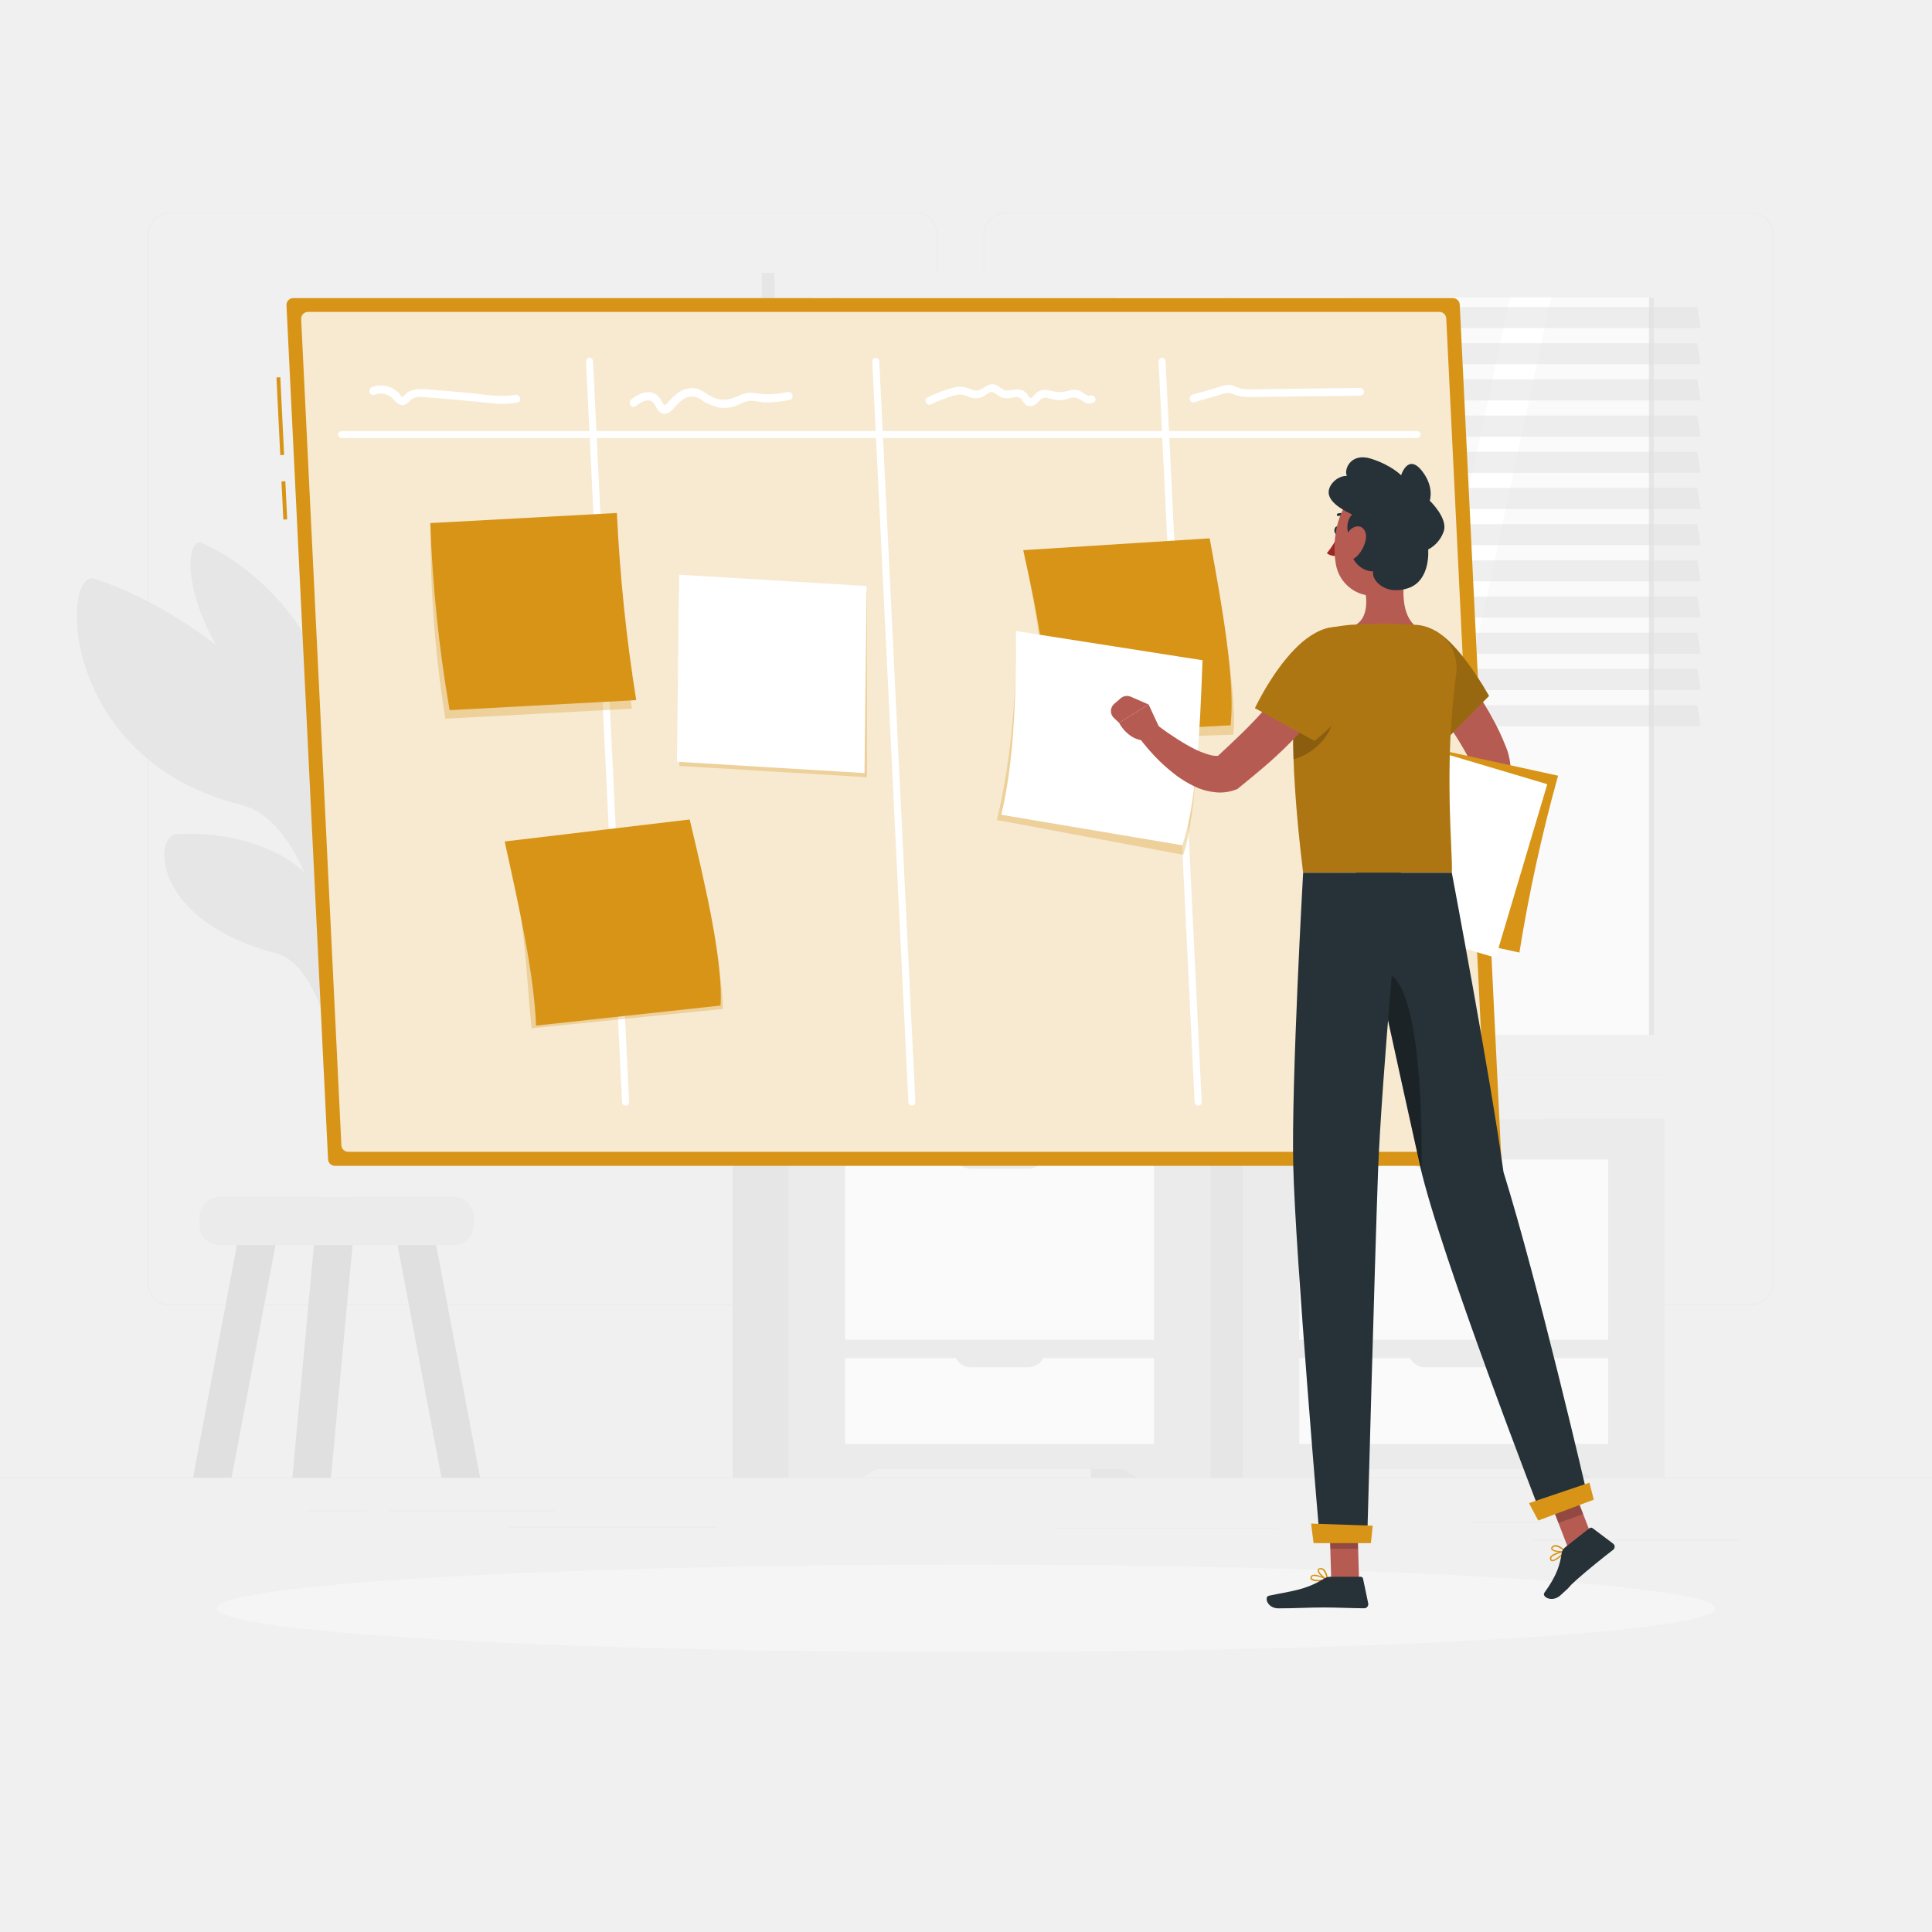
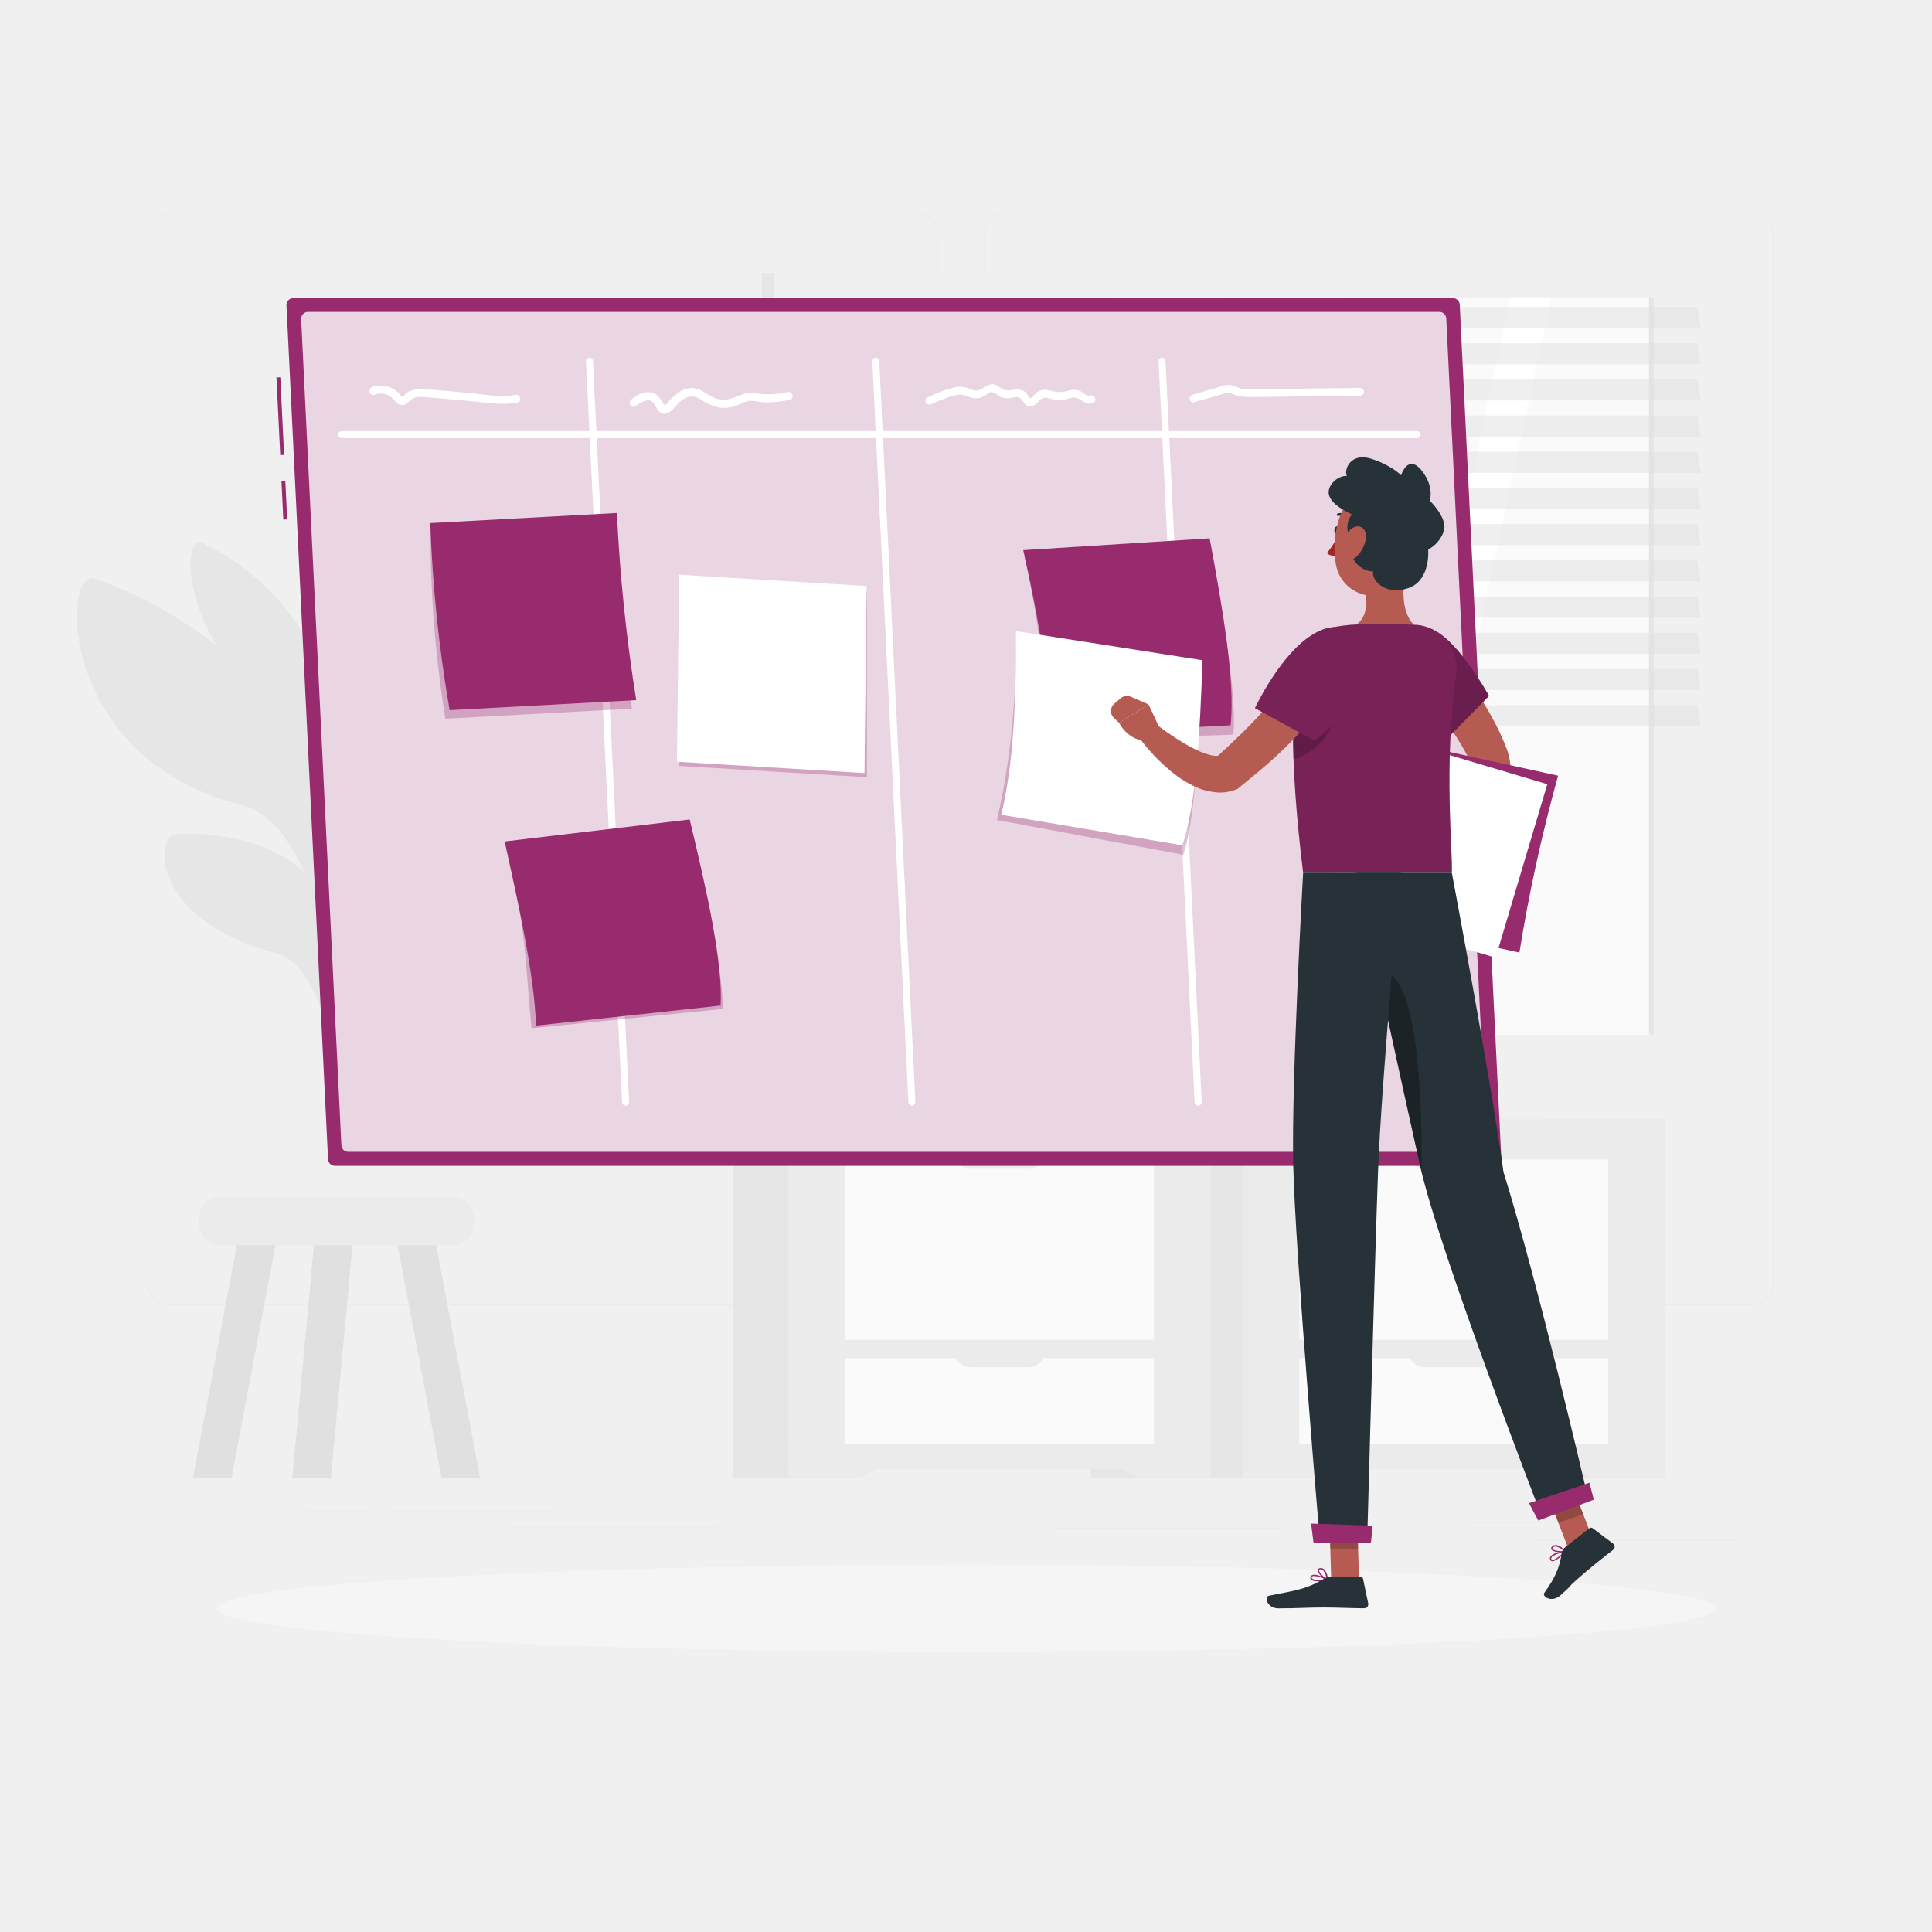
<svg xmlns="http://www.w3.org/2000/svg" viewBox="0 0 500 500">
  <g id="freepik--background-complete--inject-212">
    <rect y="382.4" width="500" height="0.25" style="fill:#ebebeb" />
    <rect x="396.83" y="398.49" width="53.07" height="0.25" style="fill:#ebebeb" />
    <rect x="272.56" y="395.36" width="58.66" height="0.25" style="fill:#ebebeb" />
    <rect x="380.2" y="393.92" width="19.19" height="0.25" style="fill:#ebebeb" />
    <rect x="100.47" y="390.89" width="43.19" height="0.25" style="fill:#ebebeb" />
    <rect x="79.46" y="390.89" width="15.44" height="0.25" style="fill:#ebebeb" />
    <rect x="131.47" y="395.11" width="54.2" height="0.25" style="fill:#ebebeb" />
    <path d="M237,337.8H43.91a5.71,5.71,0,0,1-5.7-5.71V60.66A5.71,5.71,0,0,1,43.91,55H237a5.71,5.71,0,0,1,5.71,5.71V332.09A5.71,5.71,0,0,1,237,337.8ZM43.91,55.2a5.46,5.46,0,0,0-5.45,5.46V332.09a5.46,5.46,0,0,0,5.45,5.46H237a5.47,5.47,0,0,0,5.46-5.46V60.66A5.47,5.47,0,0,0,237,55.2Z" style="fill:#ebebeb" />
    <path d="M453.31,337.8H260.21a5.72,5.72,0,0,1-5.71-5.71V60.66A5.72,5.72,0,0,1,260.21,55h193.1A5.71,5.71,0,0,1,459,60.66V332.09A5.71,5.71,0,0,1,453.31,337.8ZM260.21,55.2a5.47,5.47,0,0,0-5.46,5.46V332.09a5.47,5.47,0,0,0,5.46,5.46h193.1a5.47,5.47,0,0,0,5.46-5.46V60.66a5.47,5.47,0,0,0-5.46-5.46Z" style="fill:#ebebeb" />
    <rect x="51.61" y="309.78" width="70.97" height="12.45" rx="5.12" style="fill:#ebebeb" />
    <polygon points="71.3 322.23 61.31 322.23 49.95 382.4 59.94 382.4 71.3 322.23" style="fill:#e0e0e0" />
    <polygon points="91.24 322.23 81.25 322.23 75.66 382.4 85.65 382.4 91.24 322.23" style="fill:#e0e0e0" />
    <polygon points="102.89 322.23 112.88 322.23 124.25 382.4 114.26 382.4 102.89 322.23" style="fill:#e0e0e0" />
    <rect x="197.16" y="70.65" width="233.65" height="203.55" style="fill:#e6e6e6" />
    <rect x="200.43" y="70.65" width="237.39" height="203.55" style="fill:#f0f0f0" />
    <rect x="197.16" y="274.21" width="233.65" height="3.94" style="fill:#e6e6e6" />
    <rect x="204.17" y="274.21" width="237.39" height="3.94" style="fill:#f0f0f0" />
    <rect x="223.67" y="63.55" width="190.9" height="217.76" transform="translate(491.55 -146.69) rotate(90)" style="fill:#fafafa" />
    <polygon points="279.86 267.88 320.91 76.98 348.1 76.98 307.05 267.88 279.86 267.88" style="fill:#fff" />
    <polygon points="248.12 267.88 289.17 76.98 316.36 76.98 275.31 267.88 248.12 267.88" style="fill:#fff" />
    <path d="M215.37,77.5V255.88c0,.29.36.52.8.52h1.06c.44,0,.8-.23.8-.52V77.5c0-.29-.36-.52-.8-.52h-1.06C215.73,77,215.37,77.21,215.37,77.5Z" style="fill:#f0f0f0" />
    <polygon points="349.78 267.88 390.83 76.98 401.43 76.98 360.38 267.88 349.78 267.88" style="fill:#fff" />
    <rect x="331.93" y="171.81" width="190.9" height="1.25" transform="translate(599.81 -254.95) rotate(90)" style="fill:#e6e6e6" />
    <polygon points="440.14 84.9 206.49 84.9 205.58 79.44 439.24 79.44 440.14 84.9" style="fill:#e0e0e0;opacity:0.5" />
    <polygon points="440.14 103.64 206.49 103.64 205.58 98.17 439.24 98.17 440.14 103.64" style="fill:#e0e0e0;opacity:0.5" />
    <polygon points="440.14 122.37 206.49 122.37 205.58 116.91 439.24 116.91 440.14 122.37" style="fill:#e0e0e0;opacity:0.5" />
    <polygon points="440.14 141.11 206.49 141.11 205.58 135.65 439.24 135.65 440.14 141.11" style="fill:#e0e0e0;opacity:0.5" />
    <polygon points="440.14 159.84 206.49 159.84 205.58 154.38 439.24 154.38 440.14 159.84" style="fill:#e0e0e0;opacity:0.5" />
    <polygon points="440.14 178.58 206.49 178.58 205.58 173.12 439.24 173.12 440.14 178.58" style="fill:#e0e0e0;opacity:0.5" />
    <polygon points="440.14 94.27 206.49 94.27 205.58 88.81 439.24 88.81 440.14 94.27" style="fill:#e0e0e0;opacity:0.5" />
    <polygon points="440.14 113 206.49 113 205.58 107.54 439.24 107.54 440.14 113" style="fill:#e0e0e0;opacity:0.5" />
    <polygon points="440.14 131.74 206.49 131.74 205.58 126.28 439.24 126.28 440.14 131.74" style="fill:#e0e0e0;opacity:0.5" />
    <polygon points="440.14 150.47 206.49 150.47 205.58 145.01 439.24 145.01 440.14 150.47" style="fill:#e0e0e0;opacity:0.5" />
    <polygon points="440.14 169.21 206.49 169.21 205.58 163.75 439.24 163.75 440.14 169.21" style="fill:#e0e0e0;opacity:0.5" />
    <polygon points="440.14 187.95 206.49 187.95 205.58 182.49 439.24 182.49 440.14 187.95" style="fill:#e0e0e0;opacity:0.5" />
    <rect x="399.87" y="289.64" width="30.94" height="92.76" style="fill:#e6e6e6" />
    <polygon points="411.96 382.4 430.81 382.4 430.81 371.75 392.2 371.75 411.96 382.4" style="fill:#ebebeb" />
    <rect x="307.13" y="289.64" width="30.94" height="92.76" style="fill:#e6e6e6" />
    <rect x="321.63" y="289.64" width="109.18" height="90.55" style="fill:#ebebeb" />
    <polygon points="340.48 382.4 321.63 382.4 321.63 371.75 360.24 371.75 340.48 382.4" style="fill:#ebebeb" />
    <rect x="336.25" y="300.08" width="79.94" height="46.65" style="fill:#fafafa" />
    <rect x="336.25" y="351.48" width="79.94" height="22.2" style="fill:#fafafa" />
    <path d="M383.67,302.46h-14.9a4.3,4.3,0,0,1-4.29-4.3H388A4.3,4.3,0,0,1,383.67,302.46Z" style="fill:#ebebeb" />
    <path d="M383.67,353.85h-14.9a4.29,4.29,0,0,1-4.29-4.29H388A4.29,4.29,0,0,1,383.67,353.85Z" style="fill:#ebebeb" />
    <rect x="282.32" y="289.64" width="30.94" height="92.76" style="fill:#e6e6e6" />
    <polygon points="294.42 382.4 313.26 382.4 313.26 371.75 274.66 371.75 294.42 382.4" style="fill:#ebebeb" />
    <rect x="189.59" y="289.64" width="30.94" height="92.76" style="fill:#e6e6e6" />
    <rect x="204.09" y="289.64" width="109.18" height="90.55" style="fill:#ebebeb" />
    <polygon points="222.93 382.4 204.09 382.4 204.09 371.75 242.69 371.75 222.93 382.4" style="fill:#ebebeb" />
    <rect x="218.71" y="300.08" width="79.94" height="46.65" style="fill:#fafafa" />
    <rect x="218.71" y="351.48" width="79.94" height="22.2" style="fill:#fafafa" />
    <path d="M266.12,302.46H251.23a4.31,4.31,0,0,1-4.3-4.3h23.49A4.3,4.3,0,0,1,266.12,302.46Z" style="fill:#ebebeb" />
    <path d="M266.12,353.85H251.23a4.3,4.3,0,0,1-4.3-4.29h23.49A4.29,4.29,0,0,1,266.12,353.85Z" style="fill:#ebebeb" />
    <rect x="204.41" y="285.74" width="226.4" height="3.89" transform="translate(635.22 575.38) rotate(180)" style="fill:#f0f0f0" />
    <rect x="189.59" y="285.74" width="14.82" height="3.89" style="fill:#e0e0e0" />
    <path d="M84.39,294.88c-1.41-36.34-2.91-72.47.17-90.7l5-3.54s-1.1,3.39-1.68,59.07-1.29,26.9-.68,35.17Z" style="fill:#e6e6e6" />
    <path d="M92.47,166c7.73-20.14,25.74-39.59,45.3-47.55,7.68-3.12-3.38,65.57-31.23,70-13.6,2.16-17.84,37-20.13,53.7C85.63,209.25,84.74,186.14,92.47,166Z" style="fill:#e6e6e6" />
    <path d="M90.82,217.13c5.44-8.62,14.33-20.7,27.32-20.71,14.72,0,1.84,24.24-15.47,32-8.45,3.78-15.5,15.78-17.33,23.3C85.5,236.47,85.38,225.75,90.82,217.13Z" style="fill:#e6e6e6" />
    <path d="M77.58,191.07c-9.46-16.76-30.54-33.62-53-41.29-8.81-3-9.68,46.64,37.82,58.52,15.35,3.84,21.5,31,24.68,44.66C86.83,226.43,87,207.83,77.58,191.07Z" style="fill:#e6e6e6" />
    <path d="M82.76,230.81c-6-10.68-22.42-15.9-37.16-14.9-5.78.39-6.42,22.31,25.77,30.78,9.76,2.57,13.7,19.76,15.73,28.46C86.93,258.25,88.78,241.5,82.76,230.81Z" style="fill:#e6e6e6" />
    <path d="M83.38,174.38c-4.69-14.94-18.5-28.33-31.17-33.86-5-2.17-6.51,22.6,20.7,46.85,8.25,7.36,10.85,28.79,12.2,39.65C85.72,207.63,88.07,189.32,83.38,174.38Z" style="fill:#e6e6e6" />
    <path d="M85.86,309.78h0c-9.9,0-18.08-.72-18.64-14.11L65.57,278.1h40.59l-1.65,17.57C103.94,309.06,95.76,309.78,85.86,309.78Z" style="fill:#f0f0f0" />
    <polygon points="106.31 285.34 65.42 285.34 64.25 277.11 107.48 277.11 106.31 285.34" style="fill:#f0f0f0" />
  </g>
  <g id="freepik--Shadow--inject-212">
    <ellipse id="freepik--path--inject-212" cx="250" cy="416.24" rx="193.89" ry="11.32" style="fill:#f5f5f5" />
  </g>
  <g id="freepik--Board--inject-212">
-     <rect x="72.03" y="97.65" width="1" height="20.13" transform="translate(-5.15 3.65) rotate(-2.79)" style="fill:#D89417" />
-     <rect x="73.09" y="124.55" width="1" height="9.89" transform="translate(-6.22 3.74) rotate(-2.79)" style="fill:#D89417" />
-     <path d="M386.74,301.72H86.67A1.78,1.78,0,0,1,84.9,300L74.14,79a1.77,1.77,0,0,1,1.77-1.85H376a1.78,1.78,0,0,1,1.78,1.68l10.76,221.08A1.78,1.78,0,0,1,386.74,301.72Z" style="fill:#D89417" />
+     <rect x="72.03" y="97.65" width="1" height="20.13" transform="translate(-5.15 3.65) rotate(-2.79)" style="fill:#972b6e" />
+     <rect x="73.09" y="124.55" width="1" height="9.89" transform="translate(-6.22 3.74) rotate(-2.79)" style="fill:#972b6e" />
+     <path d="M386.74,301.72H86.67A1.78,1.78,0,0,1,84.9,300L74.14,79a1.77,1.77,0,0,1,1.77-1.85H376a1.78,1.78,0,0,1,1.78,1.68l10.76,221.08A1.78,1.78,0,0,1,386.74,301.72Z" style="fill:#972b6e" />
    <path d="M88.35,296.4,77.94,82.58a1.78,1.78,0,0,1,1.77-1.86H372.52a1.77,1.77,0,0,1,1.77,1.69L384.7,296.23a1.77,1.77,0,0,1-1.77,1.86H90.12A1.78,1.78,0,0,1,88.35,296.4Z" style="fill:#fff;opacity:0.8" />
    <path d="M161.9,286.14a.92.92,0,0,1-.91-.86L151.66,93.62a.91.91,0,1,1,1.81-.08l9.34,191.65a.91.91,0,0,1-.87.95Z" style="fill:#fff" />
    <path d="M310.08,286.14a.92.92,0,0,1-.91-.86L299.84,93.62a.91.91,0,1,1,1.81-.08L311,285.19a.91.91,0,0,1-.87.95Z" style="fill:#fff" />
    <path d="M236,286.14a.92.92,0,0,1-.91-.86L225.75,93.62a.91.91,0,1,1,1.81-.08l9.33,191.65a.9.9,0,0,1-.86.95Z" style="fill:#fff" />
    <path d="M366.64,113.37H88.51a.91.91,0,1,1,0-1.81H366.64a.91.91,0,1,1,0,1.81Z" style="fill:#fff" />
    <path d="M96.89,102.17a4.47,4.47,0,0,1,4,.34c1,.64,1.61,2,2.87,2.3,1.43.29,1.87-.88,2.88-1.55,1.28-.85,3.23-.47,4.66-.36q5.69.42,11.37,1c3.74.36,7.52,1,11.25.27,1.29-.25.74-2.22-.54-2-3.82.75-7.87-.07-11.7-.44s-7.69-.72-11.55-1a8.63,8.63,0,0,0-3.91.42,4.71,4.71,0,0,0-1.56,1.12c-.16.16-.32.49-.58.45s-.55-.63-.65-.75a6.54,6.54,0,0,0-7.13-1.81c-1.21.48-.69,2.45.54,2Z" style="fill:#fff" />
    <path d="M164.41,105.17c1.52-1.14,3.81-2.66,5.06-.38.63,1.14,1.24,2.51,2.81,2.27s2.61-2.19,3.71-3.11c1.64-1.39,3.3-1.8,5.22-.68a13.35,13.35,0,0,0,5,2.23,9.19,9.19,0,0,0,5.06-.81,8.27,8.27,0,0,1,2.93-1,30.32,30.32,0,0,1,3.26.43,26.2,26.2,0,0,0,6.94-.66c1.29-.24.74-2.21-.55-2a21.51,21.51,0,0,1-7.54.43,9,9,0,0,0-2.79-.2,9.57,9.57,0,0,0-2.54.83c-2.09.91-4.11,1.35-6.3.38-1.7-.75-3-2.14-4.92-2.42a6.12,6.12,0,0,0-4.44,1.31,17.57,17.57,0,0,0-2,1.82,9.14,9.14,0,0,1-.89,1c-.5.37-.54.33-.84-.22-.73-1.37-1.43-2.49-3.07-2.82-1.95-.39-3.63.67-5.12,1.79-1,.78,0,2.55,1,1.76Z" style="fill:#fff" />
    <path d="M241,104.61c1.19-.56,2.4-1.07,3.64-1.51a12.5,12.5,0,0,1,3.81-1c1.15,0,2.16.66,3.26.9a4,4,0,0,0,2.52-.26c.72-.33,1.46-1.14,2.24-1.27s1.64.9,2.41,1.25a4.52,4.52,0,0,0,2.47.29c.77-.09,1.9-.49,2.62,0s.87,1.36,1.59,1.79a2.13,2.13,0,0,0,2.06.08c.72-.35,1.11-1,1.71-1.52.88-.74,1.9-.33,2.91-.09a7.52,7.52,0,0,0,2.79.26c1.05-.14,2.27-.81,3.33-.6,1.76.35,2.67,2.21,4.63,1.25,1.18-.58.15-2.34-1-1.76-.5.24-1.95-1-2.43-1.24a4.44,4.44,0,0,0-2.7-.16,9.06,9.06,0,0,1-3.3.45,28,28,0,0,0-2.84-.58,3.55,3.55,0,0,0-2.38.66c-.39.29-1.23,1.58-1.74,1.47-.23,0-.6-.81-.74-1a3.24,3.24,0,0,0-.83-.78,3.72,3.72,0,0,0-2.31-.44,7.84,7.84,0,0,1-2.72.19c-.86-.25-1.43-1.09-2.29-1.39-1.94-.67-2.87.92-4.53,1.41-1.07.31-2.17-.45-3.18-.72a6.27,6.27,0,0,0-3.19,0,37.57,37.57,0,0,0-6.81,2.58c-1.18.56-.15,2.32,1,1.76Z" style="fill:#fff" />
    <path d="M309.15,104.06l5.45-1.55c.86-.25,1.73-.55,2.6-.74a3.88,3.88,0,0,1,2.48.45,12.58,12.58,0,0,0,4.57.52c1.82,0,3.63,0,5.45-.07L352,102.4a1,1,0,0,0,0-2l-22.77.28c-1.79,0-3.58.06-5.37.07a13,13,0,0,1-2.64-.17c-.82-.18-1.51-.64-2.3-.86-1.49-.41-3.19.39-4.6.8l-5.68,1.62a1,1,0,0,0,.54,2Z" style="fill:#fff" />
-     <path d="M163.55,183.4,115.26,186a304.31,304.31,0,0,1-3.85-49.21L158.59,135A435.25,435.25,0,0,0,163.55,183.4Z" style="fill:#D89417;opacity:0.3" />
-     <path d="M164.65,181.19l-48.29,2.6a357.64,357.64,0,0,1-5-48.42l48.29-2.61A435.66,435.66,0,0,0,164.65,181.19Z" style="fill:#D89417" />
-     <polygon points="224.37 201.15 175.82 198.22 175.82 150.1 224.37 153.03 224.37 201.15" style="fill:#D89417;opacity:0.3" />
+     <path d="M163.55,183.4,115.26,186a304.31,304.31,0,0,1-3.85-49.21L158.59,135A435.25,435.25,0,0,0,163.55,183.4Z" style="fill:#972b6e;opacity:0.3" />
+     <path d="M164.65,181.19l-48.29,2.6a357.64,357.64,0,0,1-5-48.42l48.29-2.61A435.66,435.66,0,0,0,164.65,181.19Z" style="fill:#972b6e" />
+     <polygon points="224.37 201.15 175.82 198.22 175.82 150.1 224.37 153.03 224.37 201.15" style="fill:#972b6e;opacity:0.3" />
    <polygon points="223.73 200.07 175.19 197.14 175.76 148.74 224.3 151.66 223.73 200.07" style="fill:#fff" />
-     <path d="M270.65,191.72l48.53-1.59c1.2-11.17-4.08-39.24-7-49.22l-47.07,3C269.14,161.61,270.87,178.27,270.65,191.72Z" style="fill:#D89417;opacity:0.3" />
-     <path d="M271.48,190.13l47-2.42c1.2-11.16-1.91-29.45-5.42-48.39l-48.24,3.06C268.8,160.1,271.7,176.68,271.48,190.13Z" style="fill:#D89417" />
-     <path d="M137.56,266.11l49.54-5c-.13-11.3-5.94-37.54-9.38-47.37L131,219.26C136,236.78,136.18,252.66,137.56,266.11Z" style="fill:#D89417;opacity:0.3" />
-     <path d="M138.73,265.42l47.76-5.19c.59-11.24-3.51-29.39-8-48.15l-47.88,5.69C134.46,235.33,138.21,252,138.73,265.42Z" style="fill:#D89417" />
-     <path d="M258,212.21l48.22,9c3.62-10.52,4.55-38.77,3.85-49L263,164.84C263.05,182.82,261.11,199.28,258,212.21Z" style="fill:#D89417;opacity:0.3" />
+     <path d="M270.65,191.72l48.53-1.59c1.2-11.17-4.08-39.24-7-49.22l-47.07,3C269.14,161.61,270.87,178.27,270.65,191.72Z" style="fill:#972b6e;opacity:0.3" />
+     <path d="M271.48,190.13l47-2.42c1.2-11.16-1.91-29.45-5.42-48.39l-48.24,3.06C268.8,160.1,271.7,176.68,271.48,190.13Z" style="fill:#972b6e" />
+     <path d="M137.56,266.11l49.54-5c-.13-11.3-5.94-37.54-9.38-47.37L131,219.26C136,236.78,136.18,252.66,137.56,266.11Z" style="fill:#972b6e;opacity:0.3" />
+     <path d="M138.73,265.42l47.76-5.19c.59-11.24-3.51-29.39-8-48.15l-47.88,5.69C134.46,235.33,138.21,252,138.73,265.42Z" style="fill:#972b6e" />
+     <path d="M258,212.21l48.22,9c3.62-10.52,4.55-38.77,3.85-49L263,164.84C263.05,182.82,261.11,199.28,258,212.21Z" style="fill:#972b6e;opacity:0.3" />
    <path d="M259.13,210.86l46.85,7.9c3.63-10.52,4.55-28.85,5.23-47.89l-48.27-7.56C263,181.29,262.28,197.93,259.13,210.86Z" style="fill:#fff" />
  </g>
  <g id="freepik--Character--inject-212">
    <path d="M372.64,167.28c1,1,1.76,1.9,2.59,2.88s1.63,1.93,2.41,2.92c1.58,2,3.08,4,4.51,6.1s2.79,4.25,4,6.53a56.72,56.72,0,0,1,3.39,7.11l.37.93.09.23.12.35.22.68c.11.44.21.86.3,1.28s.14.8.19,1.19a28.9,28.9,0,0,1,.15,4.3,57.41,57.41,0,0,1-.87,7.74A93.17,93.17,0,0,1,386.26,224L381,222.78c.39-4.7.75-9.5.88-14.12a64.62,64.62,0,0,0-.11-6.72,19.43,19.43,0,0,0-.43-2.92l-.15-.59L381,198l-.57-1.15a78.86,78.86,0,0,0-7.15-11.38c-1.36-1.85-2.79-3.66-4.23-5.46-.72-.91-1.46-1.8-2.2-2.68l-2.2-2.55Z" style="fill:#b65b52" />
    <path d="M381.64,220.81,378,224.72l7.12,4.2s2.46-3.27,1.5-6.62Z" style="fill:#b55b52" />
    <polygon points="373.26 230.5 380.19 232.93 385.11 228.92 377.99 224.72 373.26 230.5" style="fill:#b55b52" />
-     <path d="M393.22,246.52l-45.77-10a342.17,342.17,0,0,1,10-45.77l45.78,10A415.45,415.45,0,0,0,393.22,246.52Z" style="fill:#D89417" />
+     <path d="M393.22,246.52l-45.77-10a342.17,342.17,0,0,1,10-45.77l45.78,10A415.45,415.45,0,0,0,393.22,246.52Z" style="fill:#972b6e" />
    <rect x="347.86" y="195.31" width="46.85" height="46.85" transform="translate(77.87 -96.87) rotate(16.58)" style="fill:#fff" />
    <path d="M346.7,137.28c0,.58-.36,1-.74,1s-.66-.49-.63-1.07.36-1,.74-1S346.73,136.7,346.7,137.28Z" style="fill:#263238" />
    <path d="M346.39,138.32a21,21,0,0,1-3,4.85,3.31,3.31,0,0,0,2.74.63Z" style="fill:#a02724" />
    <path d="M349,134.15a.36.36,0,0,0,.21-.13.34.34,0,0,0,0-.48,3.37,3.37,0,0,0-3-.65.34.34,0,0,0-.22.43.34.34,0,0,0,.43.22h0a2.65,2.65,0,0,1,2.39.54A.38.38,0,0,0,349,134.15Z" style="fill:#263238" />
    <path d="M364.1,145.6c-1.1,5.27-1.81,12.56,1.82,16.07,0,0-1.5,5.34-11.29,5.34-10.75,0-5.11-4.68-5.11-4.68,4.49-1.39,4.52-6.48,3.55-10.57Z" style="fill:#b55b52" />
-     <path d="M341.33,409.26c-.92,0-1.81-.13-2.11-.54a.65.65,0,0,1,0-.75.84.84,0,0,1,.54-.4c1.2-.32,3.7,1.11,3.8,1.17a.17.17,0,0,1,.09.18.2.2,0,0,1-.14.14A12.86,12.86,0,0,1,341.33,409.26Zm-1.12-1.4a1.57,1.57,0,0,0-.33,0,.55.55,0,0,0-.34.24c-.12.21-.08.32,0,.38.33.46,2.15.47,3.49.28A7.63,7.63,0,0,0,340.21,407.86Z" style="fill:#D89417" />
-     <path d="M343.51,409.06h-.07c-.87-.39-2.57-1.95-2.43-2.76,0-.19.18-.43.64-.48a1.23,1.23,0,0,1,1,.29c.9.75,1.07,2.69,1.08,2.77a.24.24,0,0,1-.07.16A.19.19,0,0,1,343.51,409.06Zm-1.72-2.92h-.11c-.3,0-.32.15-.33.19-.09.49,1.07,1.71,1.95,2.24a4,4,0,0,0-.92-2.21A.91.91,0,0,0,341.79,406.14Z" style="fill:#D89417" />
+     <path d="M341.33,409.26c-.92,0-1.81-.13-2.11-.54a.65.65,0,0,1,0-.75.84.84,0,0,1,.54-.4c1.2-.32,3.7,1.11,3.8,1.17a.17.17,0,0,1,.09.18.2.2,0,0,1-.14.14A12.86,12.86,0,0,1,341.33,409.26Zm-1.12-1.4a1.57,1.57,0,0,0-.33,0,.55.55,0,0,0-.34.24c-.12.21-.08.32,0,.38.33.46,2.15.47,3.49.28A7.63,7.63,0,0,0,340.21,407.86Z" style="fill:#972b6e" />
+     <path d="M343.51,409.06h-.07c-.87-.39-2.57-1.95-2.43-2.76,0-.19.18-.43.64-.48a1.23,1.23,0,0,1,1,.29c.9.75,1.07,2.69,1.08,2.77a.24.24,0,0,1-.07.16A.19.19,0,0,1,343.51,409.06Zm-1.72-2.92h-.11c-.3,0-.32.15-.33.19-.09.49,1.07,1.71,1.95,2.24a4,4,0,0,0-.92-2.21A.91.91,0,0,0,341.79,406.14Z" style="fill:#972b6e" />
    <polygon points="351.72 408.89 344.52 408.89 344.02 392.23 351.22 392.23 351.72 408.89" style="fill:#b55b52" />
    <path d="M344.28,408.06h7.86a.62.62,0,0,1,.61.49l1.34,6.39a1.06,1.06,0,0,1-1.06,1.28c-2.83,0-6.92-.21-10.49-.21-4.16,0-6.79.23-11.68.23-2.95,0-3.73-3-2.49-3.26,5.64-1.23,9.27-1.36,14.17-4.36A3.32,3.32,0,0,1,344.28,408.06Z" style="fill:#263238" />
-     <path d="M368.81,162.53c6.9.08,16.55,17.58,16.55,17.58L374.66,191a25.6,25.6,0,0,1-10.9-11.23C359.68,171.45,361.76,162.46,368.81,162.53Z" style="fill:#D89417" />
+     <path d="M368.81,162.53c6.9.08,16.55,17.58,16.55,17.58L374.66,191a25.6,25.6,0,0,1-10.9-11.23C359.68,171.45,361.76,162.46,368.81,162.53Z" style="fill:#972b6e" />
    <path d="M368.81,162.53c6.9.08,16.55,17.58,16.55,17.58L374.66,191a25.6,25.6,0,0,1-10.9-11.23C359.68,171.45,361.76,162.46,368.81,162.53Z" style="opacity:0.3" />
-     <path d="M336.08,170.51c-1.57,7.77-2.7,23.74,1.17,55.35h38.48c.3-5.12-2.18-27.47,1.11-51.47a11.21,11.21,0,0,0-10.49-12.69l-.43,0a143.91,143.91,0,0,0-16.36,0c-1.8.17-3.58.43-5.16.71A10.33,10.33,0,0,0,336.08,170.51Z" style="fill:#D89417" />
+     <path d="M336.08,170.51c-1.57,7.77-2.7,23.74,1.17,55.35h38.48c.3-5.12-2.18-27.47,1.11-51.47a11.21,11.21,0,0,0-10.49-12.69l-.43,0a143.91,143.91,0,0,0-16.36,0c-1.8.17-3.58.43-5.16.71A10.33,10.33,0,0,0,336.08,170.51Z" style="fill:#972b6e" />
    <path d="M336.08,170.51c-1.57,7.77-2.7,23.74,1.17,55.35h38.48c.3-5.12-2.18-27.47,1.11-51.47a11.21,11.21,0,0,0-10.49-12.69l-.43,0a143.91,143.91,0,0,0-16.36,0c-1.8.17-3.58.43-5.16.71A10.33,10.33,0,0,0,336.08,170.51Z" style="opacity:0.2" />
    <path d="M344.93,186.52,339.75,183c-5,1.63-5.26,6.49-5,13.51C339.05,195.43,344,191.35,344.93,186.52Z" style="opacity:0.2" />
    <polygon points="344.02 392.23 344.28 400.82 351.48 400.82 351.22 392.23 344.02 392.23" style="opacity:0.2" />
    <path d="M366.1,136.84c-.82,7.1-.94,11.3-4.73,14.81-5.7,5.27-14.31,1.66-15.63-5.52-1.19-6.46.35-17,7.47-19.55A9.62,9.62,0,0,1,366.1,136.84Z" style="fill:#b55b52" />
    <path d="M350.94,139.88c-2.21.5-3.21-4.71-1-6.71-2-1-4.89-2.45-5.85-4.63-1.11-2.5,1.89-5.5,4.48-5.37-.84-1.67,1-6.13,6.28-4.45s7.76,4.28,7.76,4.28,1.74-5.78,5.41-1.11c3.25,4.14,2,7.69,2,7.69s4.84,4.59,3.59,8a8.33,8.33,0,0,1-4,4.63s.73,8-5.15,10-9.59-2-9.09-4.34C351.57,148,347.69,143,350.94,139.88Z" style="fill:#263238" />
    <path d="M353.5,139.35a8.26,8.26,0,0,1-2.36,4.64c-1.69,1.63-3.25.46-3.38-1.65-.12-1.9.62-5,2.6-5.88S353.77,137.23,353.5,139.35Z" style="fill:#b55b52" />
    <polygon points="412.8 399.81 406.4 402.11 400.04 385.64 406.44 383.35 412.8 399.81" style="fill:#b55b52" />
-     <path d="M403.56,403.15c-.72.57-1.5,1-2,.88a.65.65,0,0,1-.44-.6.87.87,0,0,1,.18-.65c.75-1,3.59-1.42,3.71-1.43a.18.18,0,0,1,.18.08.2.2,0,0,1,0,.2A13.28,13.28,0,0,1,403.56,403.15Zm-1.74-.4a.91.91,0,0,0-.24.24.54.54,0,0,0-.11.39c0,.24.13.3.2.32.54.16,2-.95,2.92-1.93A7.55,7.55,0,0,0,401.82,402.75Z" style="fill:#D89417" />
-     <path d="M405.15,401.65a.09.09,0,0,1-.06,0c-.92.23-3.22.06-3.61-.67-.09-.17-.13-.44.21-.77a1.24,1.24,0,0,1,.92-.35c1.17,0,2.5,1.45,2.56,1.51a.16.16,0,0,1,0,.16A.15.15,0,0,1,405.15,401.65ZM402,400.42a.27.27,0,0,0-.08.07c-.22.21-.16.32-.14.36.23.43,1.89.68,2.91.56a3.87,3.87,0,0,0-2.09-1.18A.88.88,0,0,0,402,400.42Z" style="fill:#D89417" />
+     <path d="M403.56,403.15c-.72.57-1.5,1-2,.88a.65.65,0,0,1-.44-.6.87.87,0,0,1,.18-.65c.75-1,3.59-1.42,3.71-1.43a.18.18,0,0,1,.18.08.2.2,0,0,1,0,.2A13.28,13.28,0,0,1,403.56,403.15Zm-1.74-.4a.91.91,0,0,0-.24.24.54.54,0,0,0-.11.39c0,.24.13.3.2.32.54.16,2-.95,2.92-1.93A7.55,7.55,0,0,0,401.82,402.75Z" style="fill:#972b6e" />
+     <path d="M405.15,401.65a.09.09,0,0,1-.06,0c-.92.23-3.22.06-3.61-.67-.09-.17-.13-.44.21-.77a1.24,1.24,0,0,1,.92-.35c1.17,0,2.5,1.45,2.56,1.51a.16.16,0,0,1,0,.16A.15.15,0,0,1,405.15,401.65ZM402,400.42a.27.27,0,0,0-.08.07c-.22.21-.16.32-.14.36.23.43,1.89.68,2.91.56a3.87,3.87,0,0,0-2.09-1.18A.88.88,0,0,0,402,400.42Z" style="fill:#972b6e" />
    <path d="M405.18,400.35l6.18-4.86a.66.66,0,0,1,.8,0l5.31,4a1,1,0,0,1,0,1.61c-2.26,1.71-6.62,5.23-9.28,7.59-3.11,2.77-.69.92-4.34,4.17-2.21,2-4.91.36-4.17-.65,3.34-4.62,4.05-7.37,4.49-10.32A2.44,2.44,0,0,1,405.18,400.35Z" style="fill:#263238" />
    <path d="M300.07,188.37l-2.81-6.05-7.65,4.73s2.52,5.15,7.74,4.59Z" style="fill:#b55b52" />
    <path d="M290.07,180.68l-1.71,1.47a2.46,2.46,0,0,0-.08,3.66l1.33,1.24,7.65-4.73-4.59-2A2.47,2.47,0,0,0,290.07,180.68Z" style="fill:#b55b52" />
    <polygon points="400.04 385.64 403.32 394.13 409.72 391.84 406.44 383.35 400.04 385.64" style="opacity:0.2" />
    <path d="M350.9,225.86s12,55.27,16.6,75.79c5,22.46,31.49,90.77,31.49,90.77l11.62-6.3s-12.43-53.59-21.51-82.82c-3.3-24.16-13.37-77.44-13.37-77.44Z" style="fill:#263238" />
-     <path d="M395.72,389c-.06,0,2.38,4.51,2.38,4.51l14.38-5.4-1.14-4.39Z" style="fill:#D89417" />
+     <path d="M395.72,389c-.06,0,2.38,4.51,2.38,4.51l14.38-5.4-1.14-4.39Z" style="fill:#972b6e" />
    <path d="M358,251.48c9.06,1.21,10.08,33.12,9.91,51.85-.12-.59-.26-1.15-.37-1.68-2.51-11.21-7.22-32.79-11-50.07A3.31,3.31,0,0,1,358,251.48Z" style="opacity:0.3" />
    <path d="M337.25,225.86s-3.06,53.8-2.56,75.74c.52,22.83,6.93,97.56,6.93,97.56h12.19s2-73.4,2.82-95.81c.91-24.44,5.92-77.49,5.92-77.49Z" style="fill:#263238" />
-     <path d="M339.34,394.3c-.06,0,.62,5.06.62,5.06h14.83l.46-4.51Z" style="fill:#D89417" />
+     <path d="M339.34,394.3c-.06,0,.62,5.06.62,5.06h14.83l.46-4.51Z" style="fill:#972b6e" />
    <path d="M347.62,174.23a78.43,78.43,0,0,1-5.55,8.53,88.78,88.78,0,0,1-6.49,7.69c-2.28,2.43-4.69,4.73-7.16,6.91s-5.05,4.26-7.37,6.17l-.82.68-.68.24a11.27,11.27,0,0,1-5.17.57A16.7,16.7,0,0,1,310.2,204a27.55,27.55,0,0,1-6.29-3.71,45.3,45.3,0,0,1-5-4.52c-.76-.79-1.48-1.62-2.19-2.45s-1.37-1.67-2.06-2.62l3.95-3.69c1.53,1.14,3.18,2.38,4.83,3.44a53.69,53.69,0,0,0,4.94,3,21.86,21.86,0,0,0,4.77,1.94,6.66,6.66,0,0,0,1.89.23,1.8,1.8,0,0,0,.95-.26l-1.49.92c2.44-2.28,4.65-4.32,6.85-6.47s4.27-4.33,6.26-6.58,3.89-4.57,5.64-7,3.37-4.87,4.9-7.37Z" style="fill:#b65b52" />
-     <path d="M352.74,172.72c-.69,10.35-12.56,19-12.56,19l-15.4-8.45s5.67-12.19,13.31-17.95C347.54,158.25,353.26,164.84,352.74,172.72Z" style="fill:#D89417" />
+     <path d="M352.74,172.72c-.69,10.35-12.56,19-12.56,19l-15.4-8.45s5.67-12.19,13.31-17.95C347.54,158.25,353.26,164.84,352.74,172.72Z" style="fill:#972b6e" />
    <path d="M352.74,172.72c-.69,10.35-12.56,19-12.56,19l-15.4-8.45s5.67-12.19,13.31-17.95C347.54,158.25,353.26,164.84,352.74,172.72Z" style="opacity:0.2" />
  </g>
</svg>
